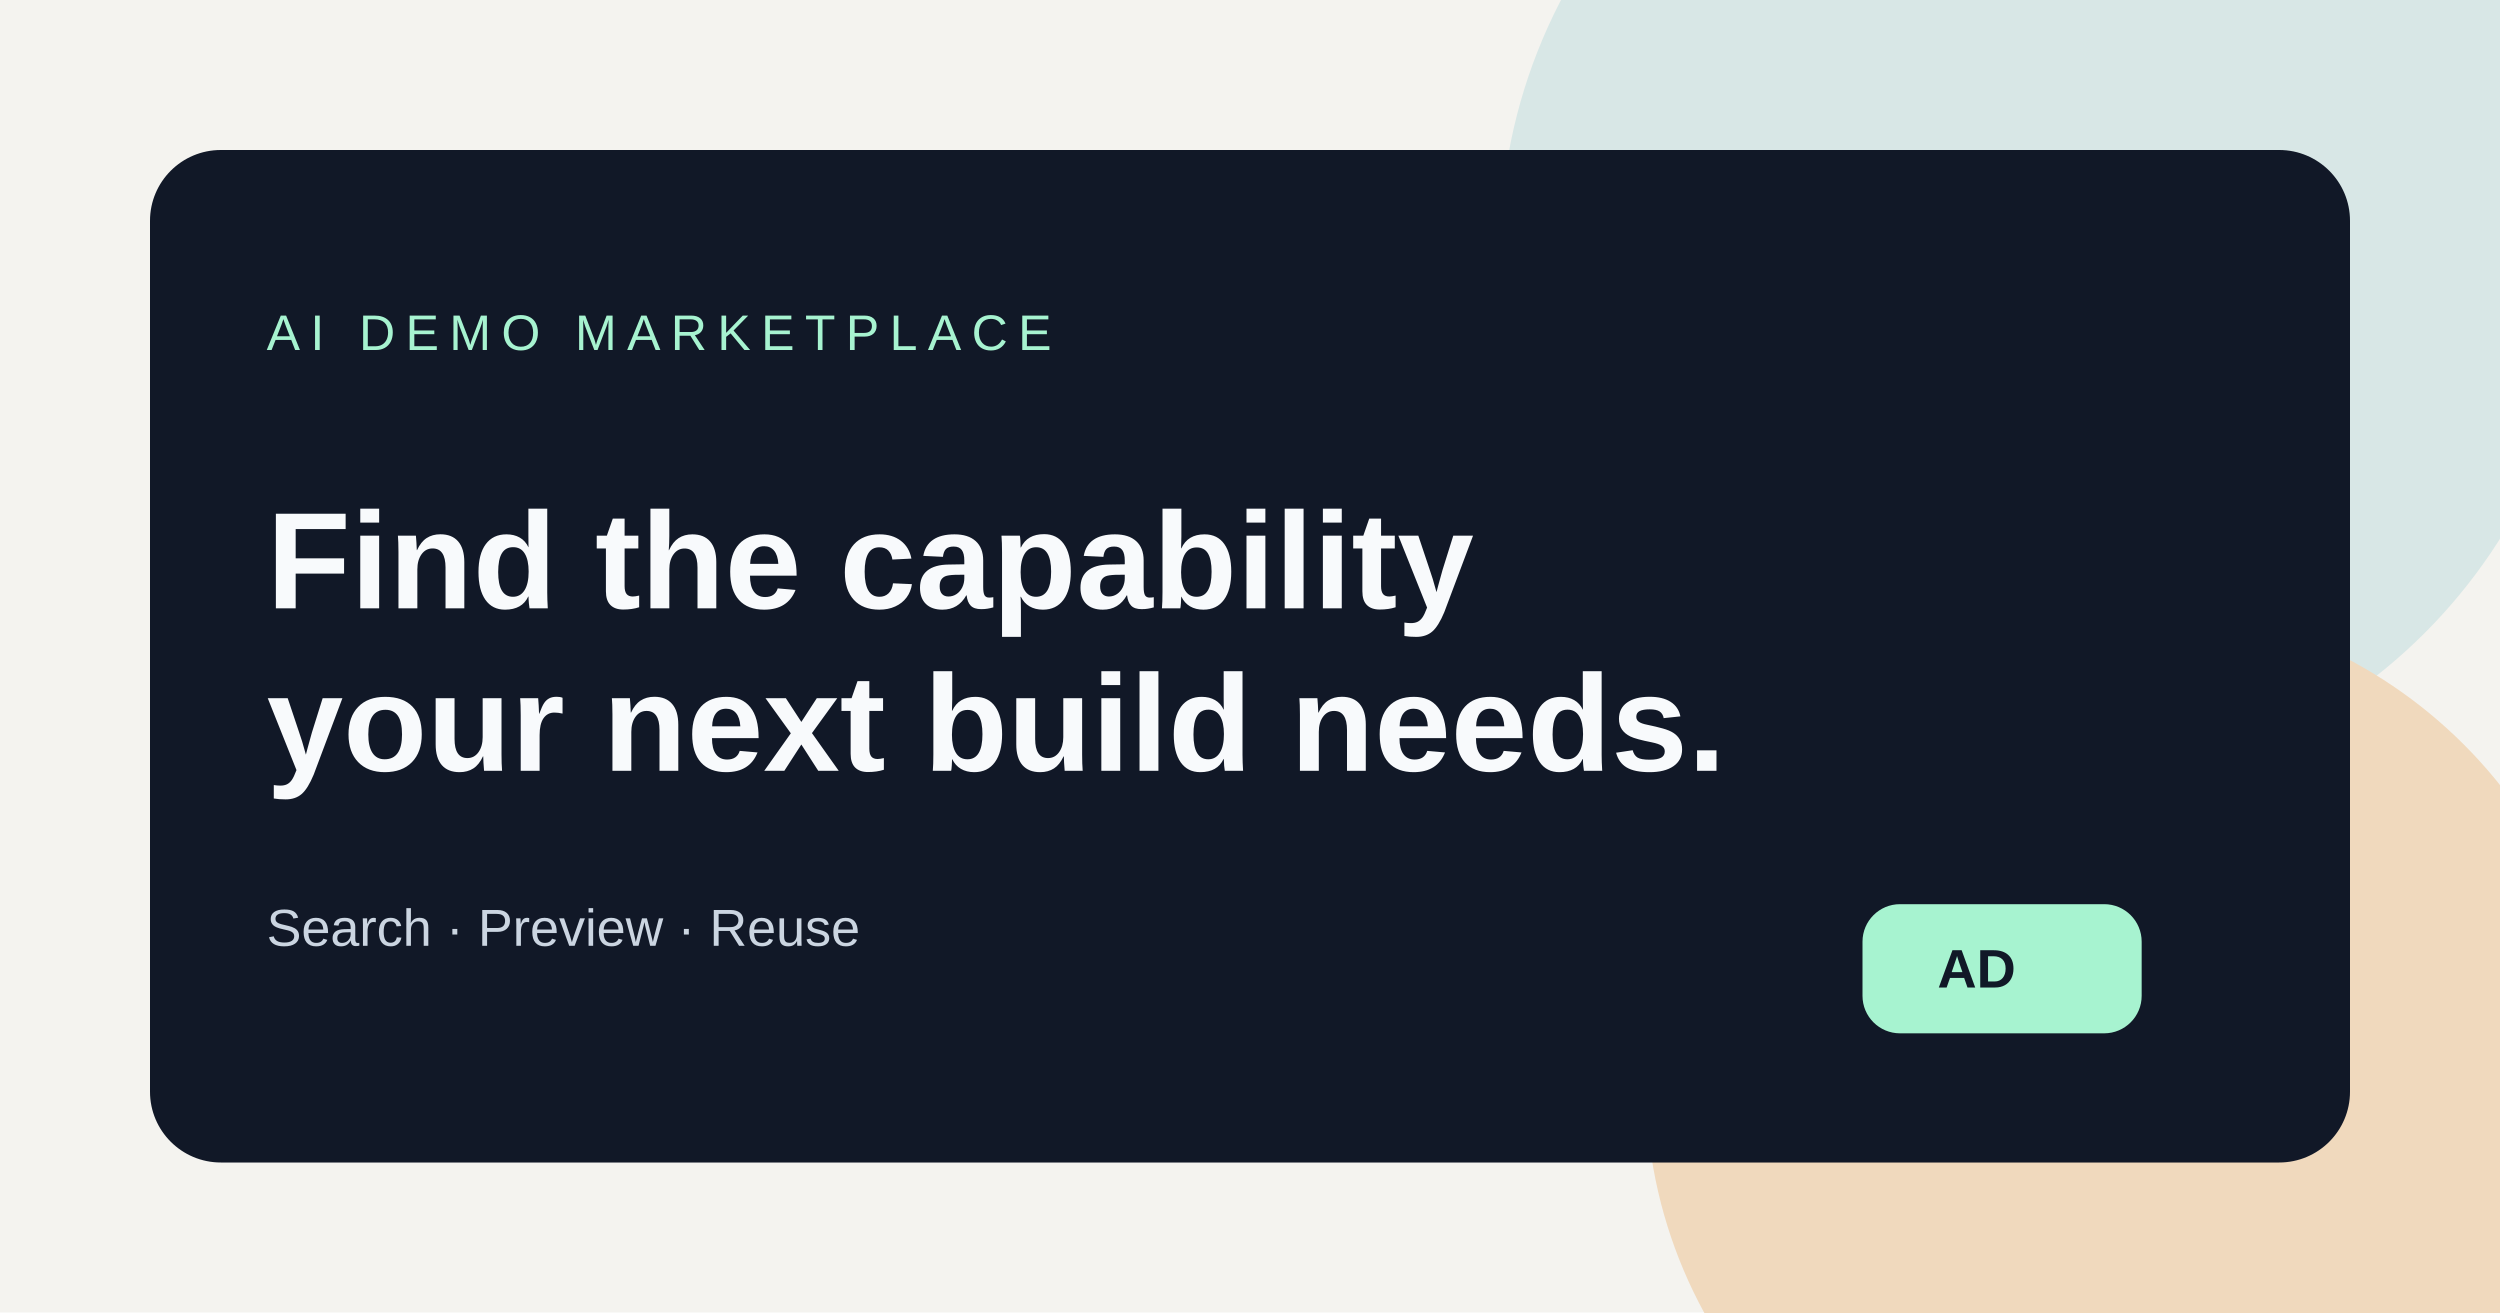
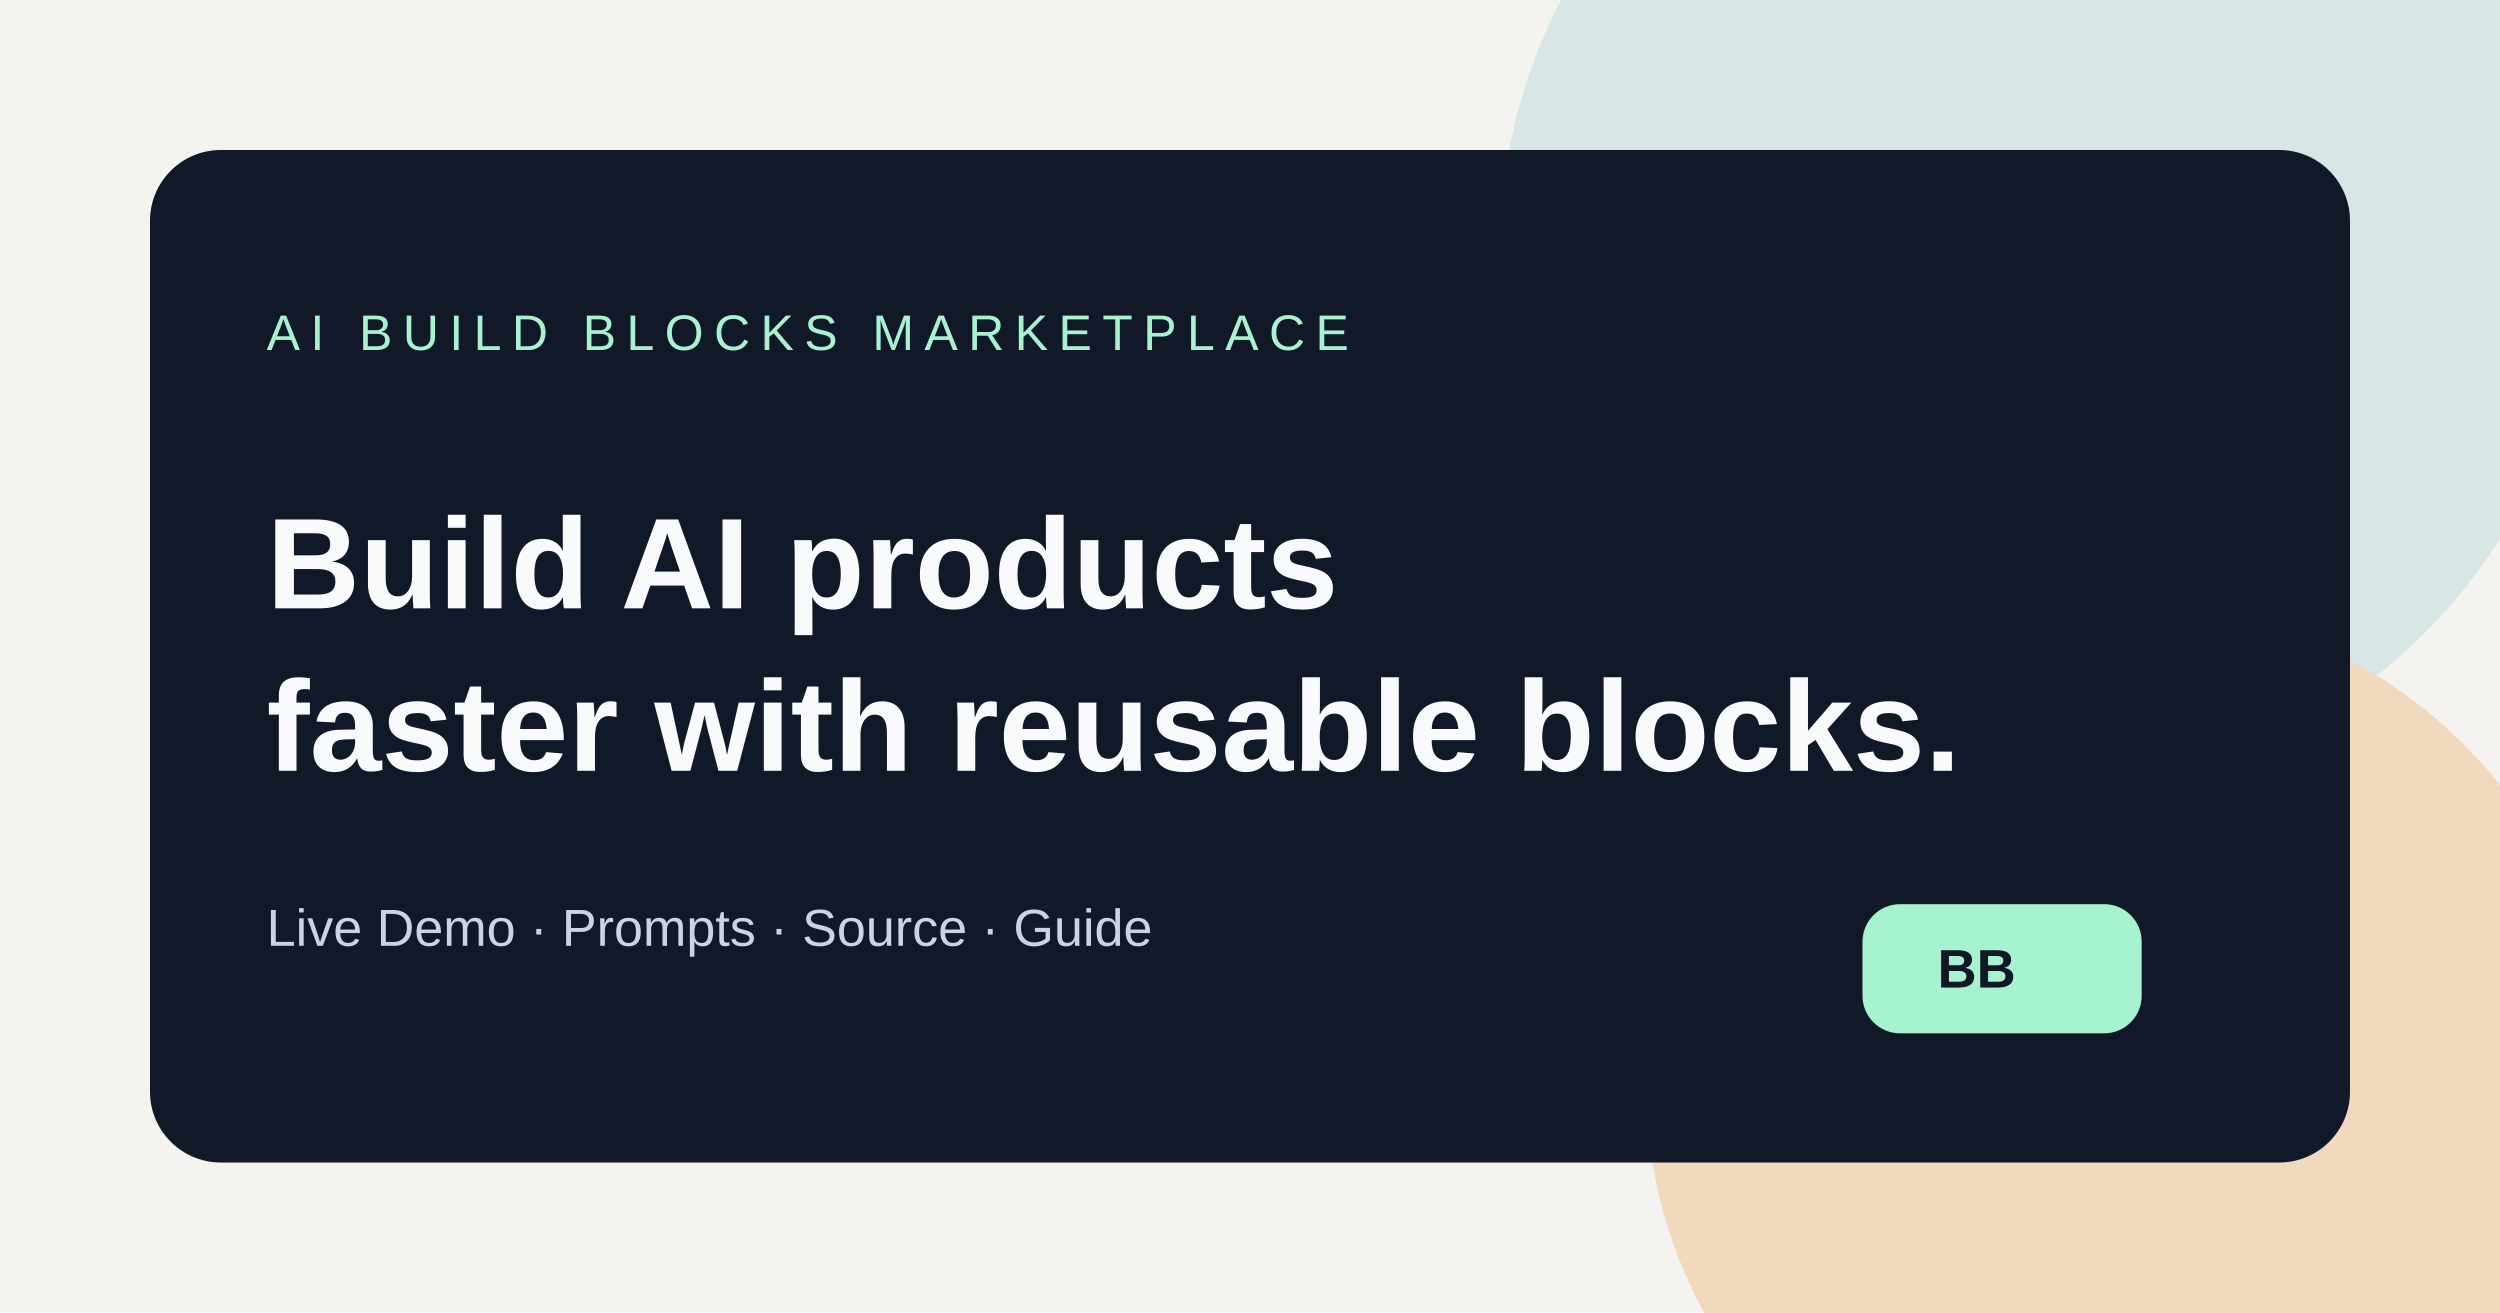
<svg xmlns="http://www.w3.org/2000/svg" width="1200" height="630" viewBox="0 0 1200 630">
  <rect width="1200" height="630" fill="#f4f3ef" />
  <circle cx="980" cy="120" r="260" fill="#d8e7e6" />
  <circle cx="1020" cy="520" r="230" fill="#f0d9bd" />
  <rect x="72" y="72" width="1056" height="486" rx="34" fill="#111827" />
-   <text x="128" y="168" fill="#a7f3d0" font-family="Arial, sans-serif" font-size="24" letter-spacing="5">AI DEMO MARKETPLACE</text>
-   <text x="128" y="292" fill="#f8fafc" font-family="Arial, sans-serif" font-size="66" font-weight="700">Find the capability</text>
-   <text x="128" y="370" fill="#f8fafc" font-family="Arial, sans-serif" font-size="66" font-weight="700">your next build needs.</text>
-   <text x="128" y="454" fill="#cbd5e1" font-family="Arial, sans-serif" font-size="25">Search · Preview · Reuse</text>
+   <text x="128" y="168" fill="#a7f3d0" font-family="Arial, sans-serif" font-size="24" letter-spacing="5">AI BUILD BLOCKS MARKETPLACE</text>
+   <text x="128" y="292" fill="#f8fafc" font-family="Arial, sans-serif" font-size="62" font-weight="700">Build AI products</text>
+   <text x="128" y="370" fill="#f8fafc" font-family="Arial, sans-serif" font-size="62" font-weight="700">faster with reusable blocks.</text>
+   <text x="128" y="454" fill="#cbd5e1" font-family="Arial, sans-serif" font-size="25">Live Demo · Prompts · Source · Guide</text>
  <rect x="894" y="434" width="134" height="62" rx="18" fill="#a7f3d0" />
-   <text x="930" y="474" fill="#111827" font-family="Arial, sans-serif" font-size="26" font-weight="700">AD</text>
+   <text x="930" y="474" fill="#111827" font-family="Arial, sans-serif" font-size="26" font-weight="700">BB</text>
</svg>
